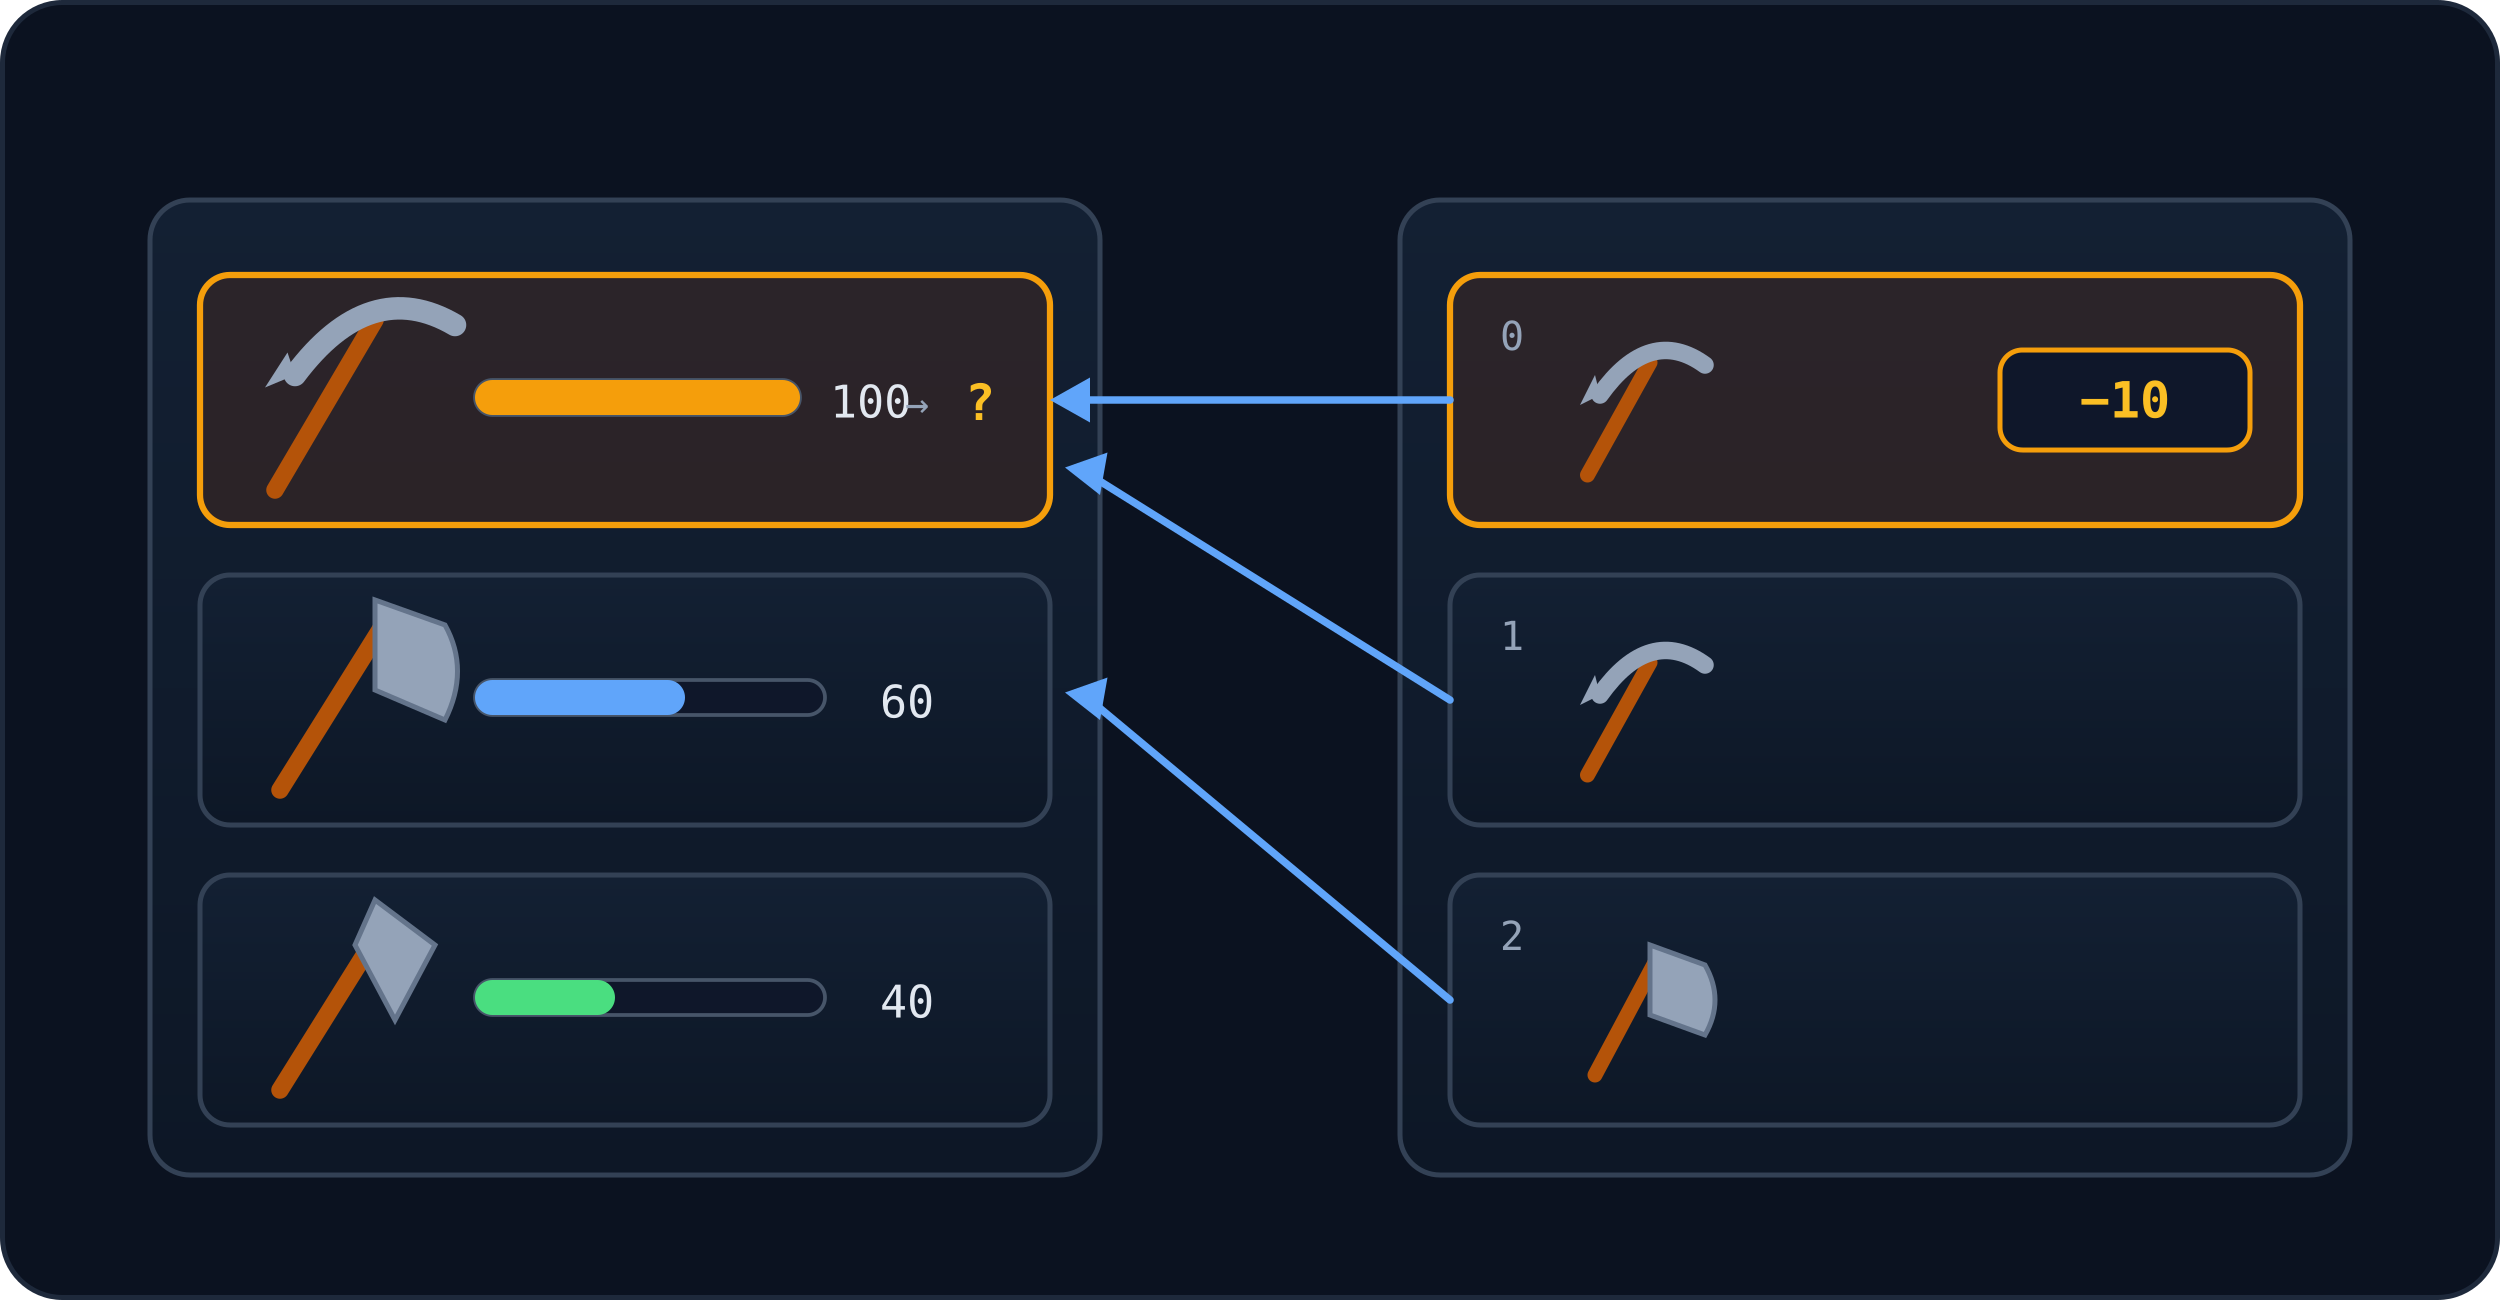
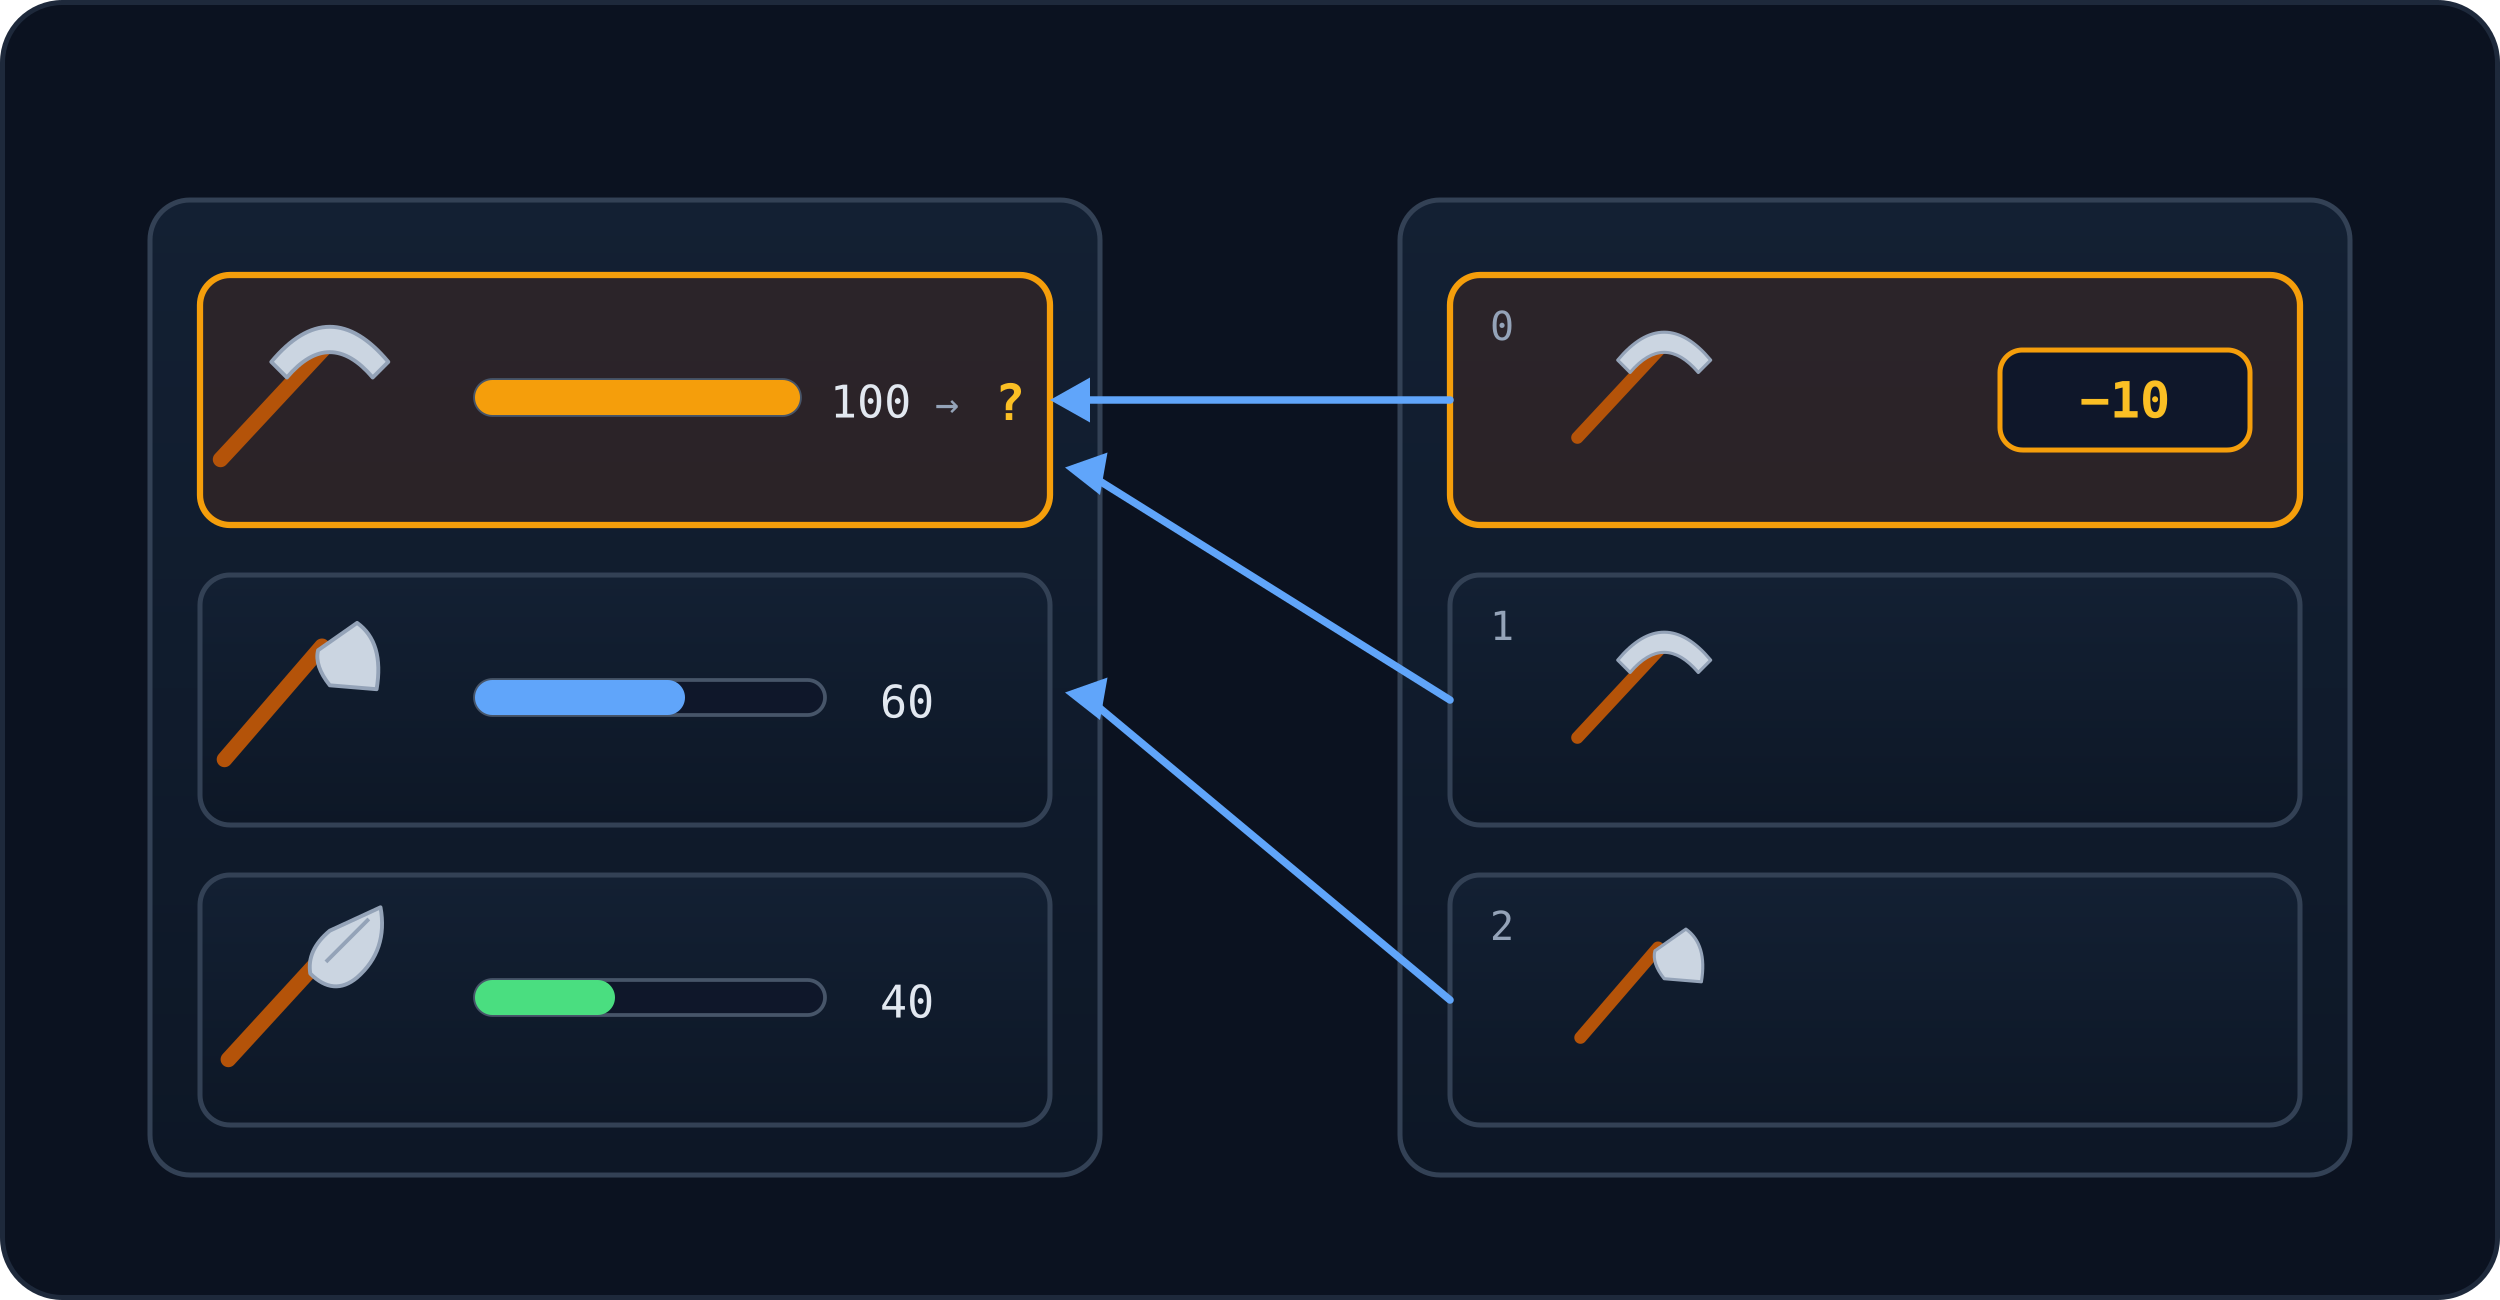
<svg xmlns="http://www.w3.org/2000/svg" viewBox="0 0 1000 520" role="img" aria-labelledby="hotbarTitle hotbarDesc">
  <defs>
    <linearGradient id="bagPanel" x1="0" y1="0" x2="0" y2="1">
      <stop offset="0%" stop-color="#132033" />
      <stop offset="100%" stop-color="#0d1726" />
    </linearGradient>
+     <g id="pickaxe">
+       <line x1="8" y1="92" x2="62" y2="34" stroke="#b45309" stroke-width="8" stroke-linecap="round" />
+       <path d="M 34 42 Q 64 6 94 42 L 86 50 Q 64 24 42 50 Z" fill="#cbd5e1" stroke="#94a3b8" stroke-width="2" stroke-linejoin="round" />
+     </g>
+     <g id="axe">
+       <line x1="10" y1="92" x2="60" y2="34" stroke="#b45309" stroke-width="8" stroke-linecap="round" />
+       <path d="M 58 36 L 78 22 Q 92 32 88 56 L 64 54 Q 56 44 58 36 Z" fill="#cbd5e1" stroke="#94a3b8" stroke-width="2" stroke-linejoin="round" />
+     </g>
+     <g id="shovel">
+       <line x1="12" y1="92" x2="56" y2="44" stroke="#b45309" stroke-width="8" stroke-linecap="round" />
+       <path d="M 90 14 Q 94 36 78 50 Q 66 60 54 48 Q 52 36 64 26 Z" fill="#cbd5e1" stroke="#94a3b8" stroke-width="2" stroke-linejoin="round" />
+       <line x1="62" y1="42" x2="84" y2="20" stroke="#94a3b8" stroke-width="2" />
+     </g>
  </defs>
  <rect x="1" y="1" width="998" height="518" rx="24" fill="#0b1220" stroke="#1e293b" stroke-width="2" />
  <rect x="60" y="80" width="380" height="390" rx="16" fill="url(#bagPanel)" stroke="#334155" stroke-width="2" />
  <g>
    <rect x="80" y="110" width="340" height="100" rx="12" fill="#78350f" opacity="0.25" />
    <rect x="80" y="110" width="340" height="100" rx="12" fill="none" stroke="#f59e0b" stroke-width="2.5" />
-     <line x1="110" y1="196" x2="150" y2="128" stroke="#b45309" stroke-width="7" stroke-linecap="round" />
-     <path d="M 118 150 Q 148 110 182 130" fill="none" stroke="#94a3b8" stroke-width="9" stroke-linecap="round" />
-     <polygon points="118,150 106,155 115,141" fill="#94a3b8" />
+     <use href="#pickaxe" transform="translate(82 112) scale(0.78)" />
    <rect x="190" y="152" width="130" height="14" rx="7" fill="#0f172a" stroke="#475569" stroke-width="1.5" />
    <rect x="190" y="152" width="130" height="14" rx="7" fill="#f59e0b" />
    <text x="332" y="167" font-family="ui-monospace, SFMono-Regular, Menlo, Consolas, monospace" font-size="18" fill="#e2e8f0">100</text>
-     <text x="362" y="167" font-family="ui-monospace, SFMono-Regular, Menlo, Consolas, monospace" font-size="16" fill="#94a3b8">→</text>
-     <text x="386" y="168" font-family="ui-monospace, SFMono-Regular, Menlo, Consolas, monospace" font-size="20" font-weight="600" fill="#fbbf24">?</text>
+     <text x="374" y="167" font-family="ui-monospace, SFMono-Regular, Menlo, Consolas, monospace" font-size="16" fill="#94a3b8">→</text>
+     <text x="398" y="168" font-family="ui-monospace, SFMono-Regular, Menlo, Consolas, monospace" font-size="20" font-weight="600" fill="#fbbf24">?</text>
  </g>
  <g>
    <rect x="80" y="230" width="340" height="100" rx="12" fill="url(#bagPanel)" stroke="#334155" stroke-width="2" />
-     <line x1="112" y1="316" x2="152" y2="252" stroke="#b45309" stroke-width="7" stroke-linecap="round" />
-     <path d="M 150 240 L 178 250 Q 188 268 178 288 L 150 276 Z" fill="#94a3b8" stroke="#64748b" stroke-width="2" />
+     <use href="#axe" transform="translate(82 232) scale(0.78)" />
    <rect x="190" y="272" width="140" height="14" rx="7" fill="#0f172a" stroke="#475569" stroke-width="1.5" />
    <rect x="190" y="272" width="84" height="14" rx="7" fill="#60a5fa" />
    <text x="352" y="287" font-family="ui-monospace, SFMono-Regular, Menlo, Consolas, monospace" font-size="18" fill="#e2e8f0">60</text>
  </g>
  <g>
    <rect x="80" y="350" width="340" height="100" rx="12" fill="url(#bagPanel)" stroke="#334155" stroke-width="2" />
-     <line x1="112" y1="436" x2="152" y2="372" stroke="#b45309" stroke-width="7" stroke-linecap="round" />
-     <path d="M 150 360 L 174 378 L 158 408 L 142 378 Z" fill="#94a3b8" stroke="#64748b" stroke-width="2" />
+     <use href="#shovel" transform="translate(82 352) scale(0.78)" />
    <rect x="190" y="392" width="140" height="14" rx="7" fill="#0f172a" stroke="#475569" stroke-width="1.5" />
    <rect x="190" y="392" width="56" height="14" rx="7" fill="#4ade80" />
    <text x="352" y="407" font-family="ui-monospace, SFMono-Regular, Menlo, Consolas, monospace" font-size="18" fill="#e2e8f0">40</text>
  </g>
  <rect x="560" y="80" width="380" height="390" rx="16" fill="url(#bagPanel)" stroke="#334155" stroke-width="2" />
  <g>
    <rect x="580" y="110" width="340" height="100" rx="12" fill="#78350f" opacity="0.25" />
    <rect x="580" y="110" width="340" height="100" rx="12" fill="none" stroke="#f59e0b" stroke-width="2.5" />
-     <text x="600" y="140" font-family="ui-monospace, SFMono-Regular, Menlo, Consolas, monospace" font-size="16" fill="#94a3b8">0</text>
-     <line x1="635" y1="190" x2="660" y2="145" stroke="#b45309" stroke-width="6" stroke-linecap="round" />
-     <path d="M 640 158 Q 660 130 682 146" fill="none" stroke="#94a3b8" stroke-width="7" stroke-linecap="round" />
-     <polygon points="640,158 632,162 638,150" fill="#94a3b8" />
+     <text x="596" y="136" font-family="ui-monospace, SFMono-Regular, Menlo, Consolas, monospace" font-size="16" fill="#94a3b8">0</text>
+     <use href="#pickaxe" transform="translate(626 118) scale(0.62)" />
    <rect x="800" y="140" width="100" height="40" rx="9" fill="#0f172a" stroke="#f59e0b" stroke-width="2" />
    <text x="850" y="167" text-anchor="middle" font-family="ui-monospace, SFMono-Regular, Menlo, Consolas, monospace" font-size="20" font-weight="700" fill="#fbbf24">−10</text>
  </g>
  <g>
    <rect x="580" y="230" width="340" height="100" rx="12" fill="url(#bagPanel)" stroke="#334155" stroke-width="2" />
-     <text x="600" y="260" font-family="ui-monospace, SFMono-Regular, Menlo, Consolas, monospace" font-size="16" fill="#94a3b8">1</text>
-     <line x1="635" y1="310" x2="660" y2="265" stroke="#b45309" stroke-width="6" stroke-linecap="round" />
-     <path d="M 640 278 Q 660 250 682 266" fill="none" stroke="#94a3b8" stroke-width="7" stroke-linecap="round" />
-     <polygon points="640,278 632,282 638,270" fill="#94a3b8" />
+     <text x="596" y="256" font-family="ui-monospace, SFMono-Regular, Menlo, Consolas, monospace" font-size="16" fill="#94a3b8">1</text>
+     <use href="#pickaxe" transform="translate(626 238) scale(0.62)" />
  </g>
  <g>
    <rect x="580" y="350" width="340" height="100" rx="12" fill="url(#bagPanel)" stroke="#334155" stroke-width="2" />
-     <text x="600" y="380" font-family="ui-monospace, SFMono-Regular, Menlo, Consolas, monospace" font-size="16" fill="#94a3b8">2</text>
-     <line x1="638" y1="430" x2="662" y2="385" stroke="#b45309" stroke-width="6" stroke-linecap="round" />
-     <path d="M 660 378 L 682 386 Q 690 400 682 414 L 660 406 Z" fill="#94a3b8" stroke="#64748b" stroke-width="2" />
+     <text x="596" y="376" font-family="ui-monospace, SFMono-Regular, Menlo, Consolas, monospace" font-size="16" fill="#94a3b8">2</text>
+     <use href="#axe" transform="translate(626 358) scale(0.62)" />
  </g>
  <g stroke="#60a5fa" stroke-width="3" stroke-linecap="round">
    <line x1="580" y1="160" x2="436" y2="160" />
    <line x1="580" y1="280" x2="436" y2="190" />
    <line x1="580" y1="400" x2="436" y2="280" />
  </g>
  <g fill="#60a5fa">
    <polygon points="436,151 420,160 436,169" />
    <polygon points="443,181 426,187 440,198" />
    <polygon points="443,271 426,277 440,288" />
  </g>
</svg>
